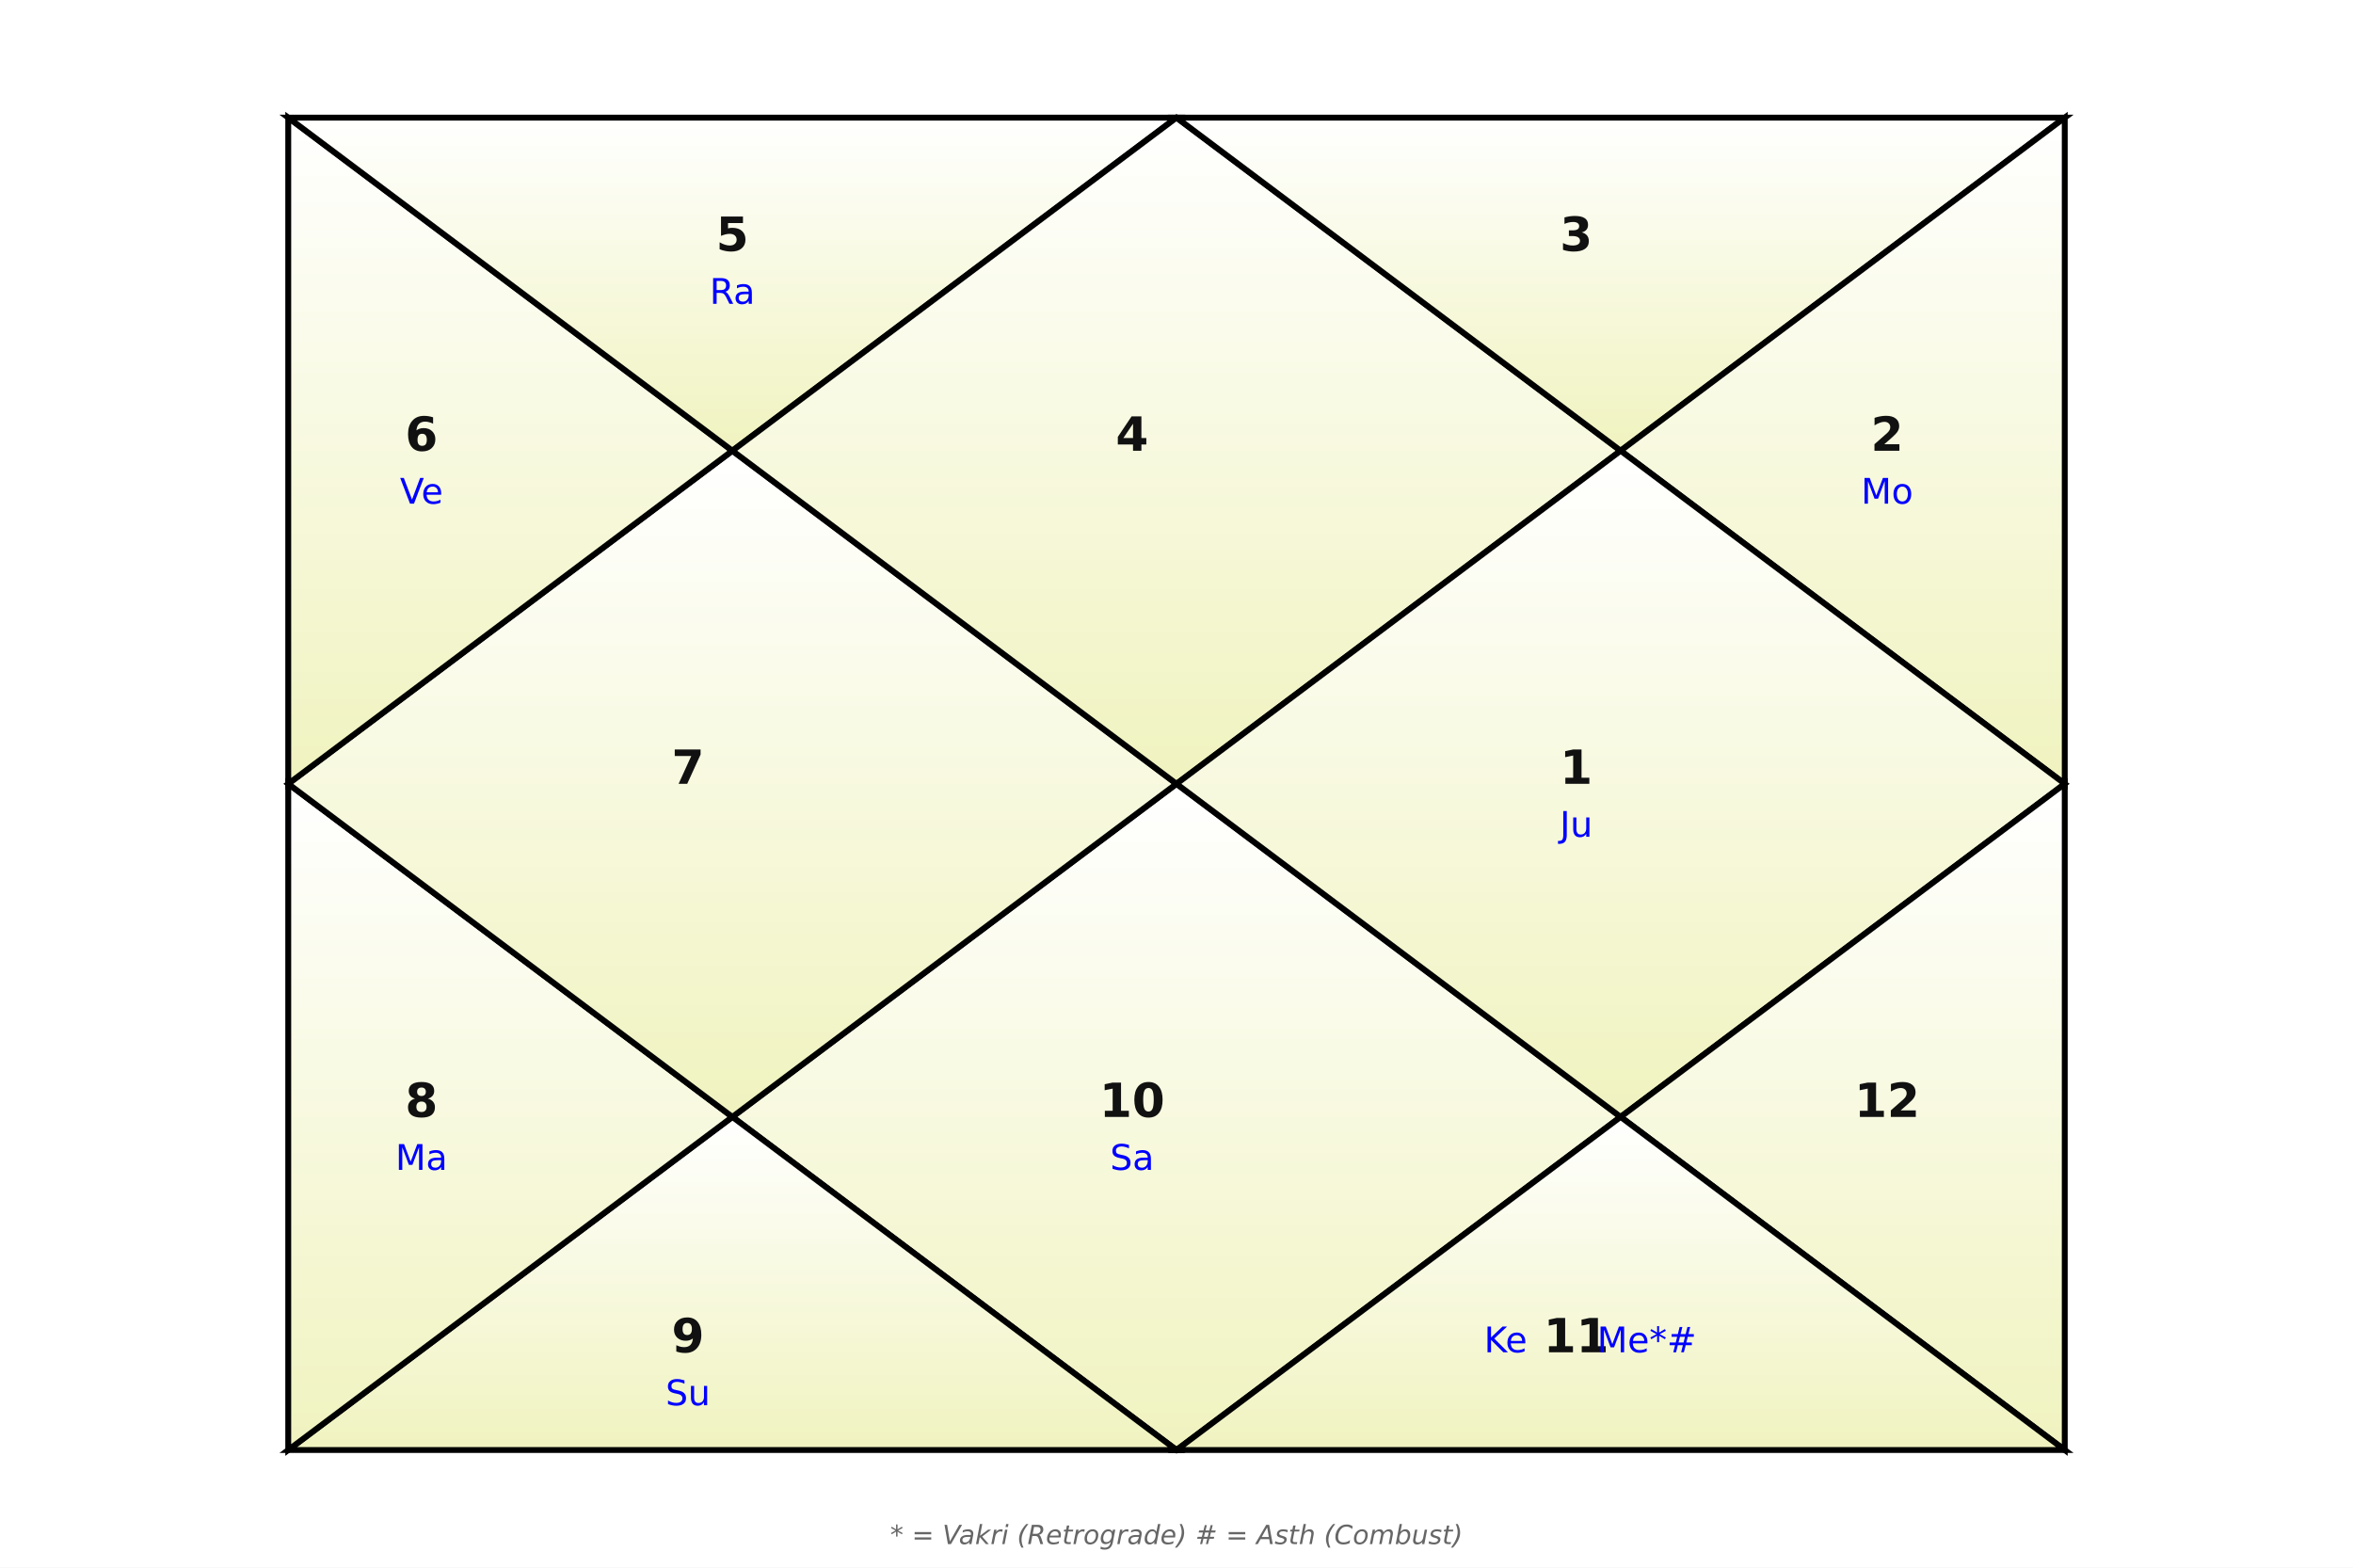
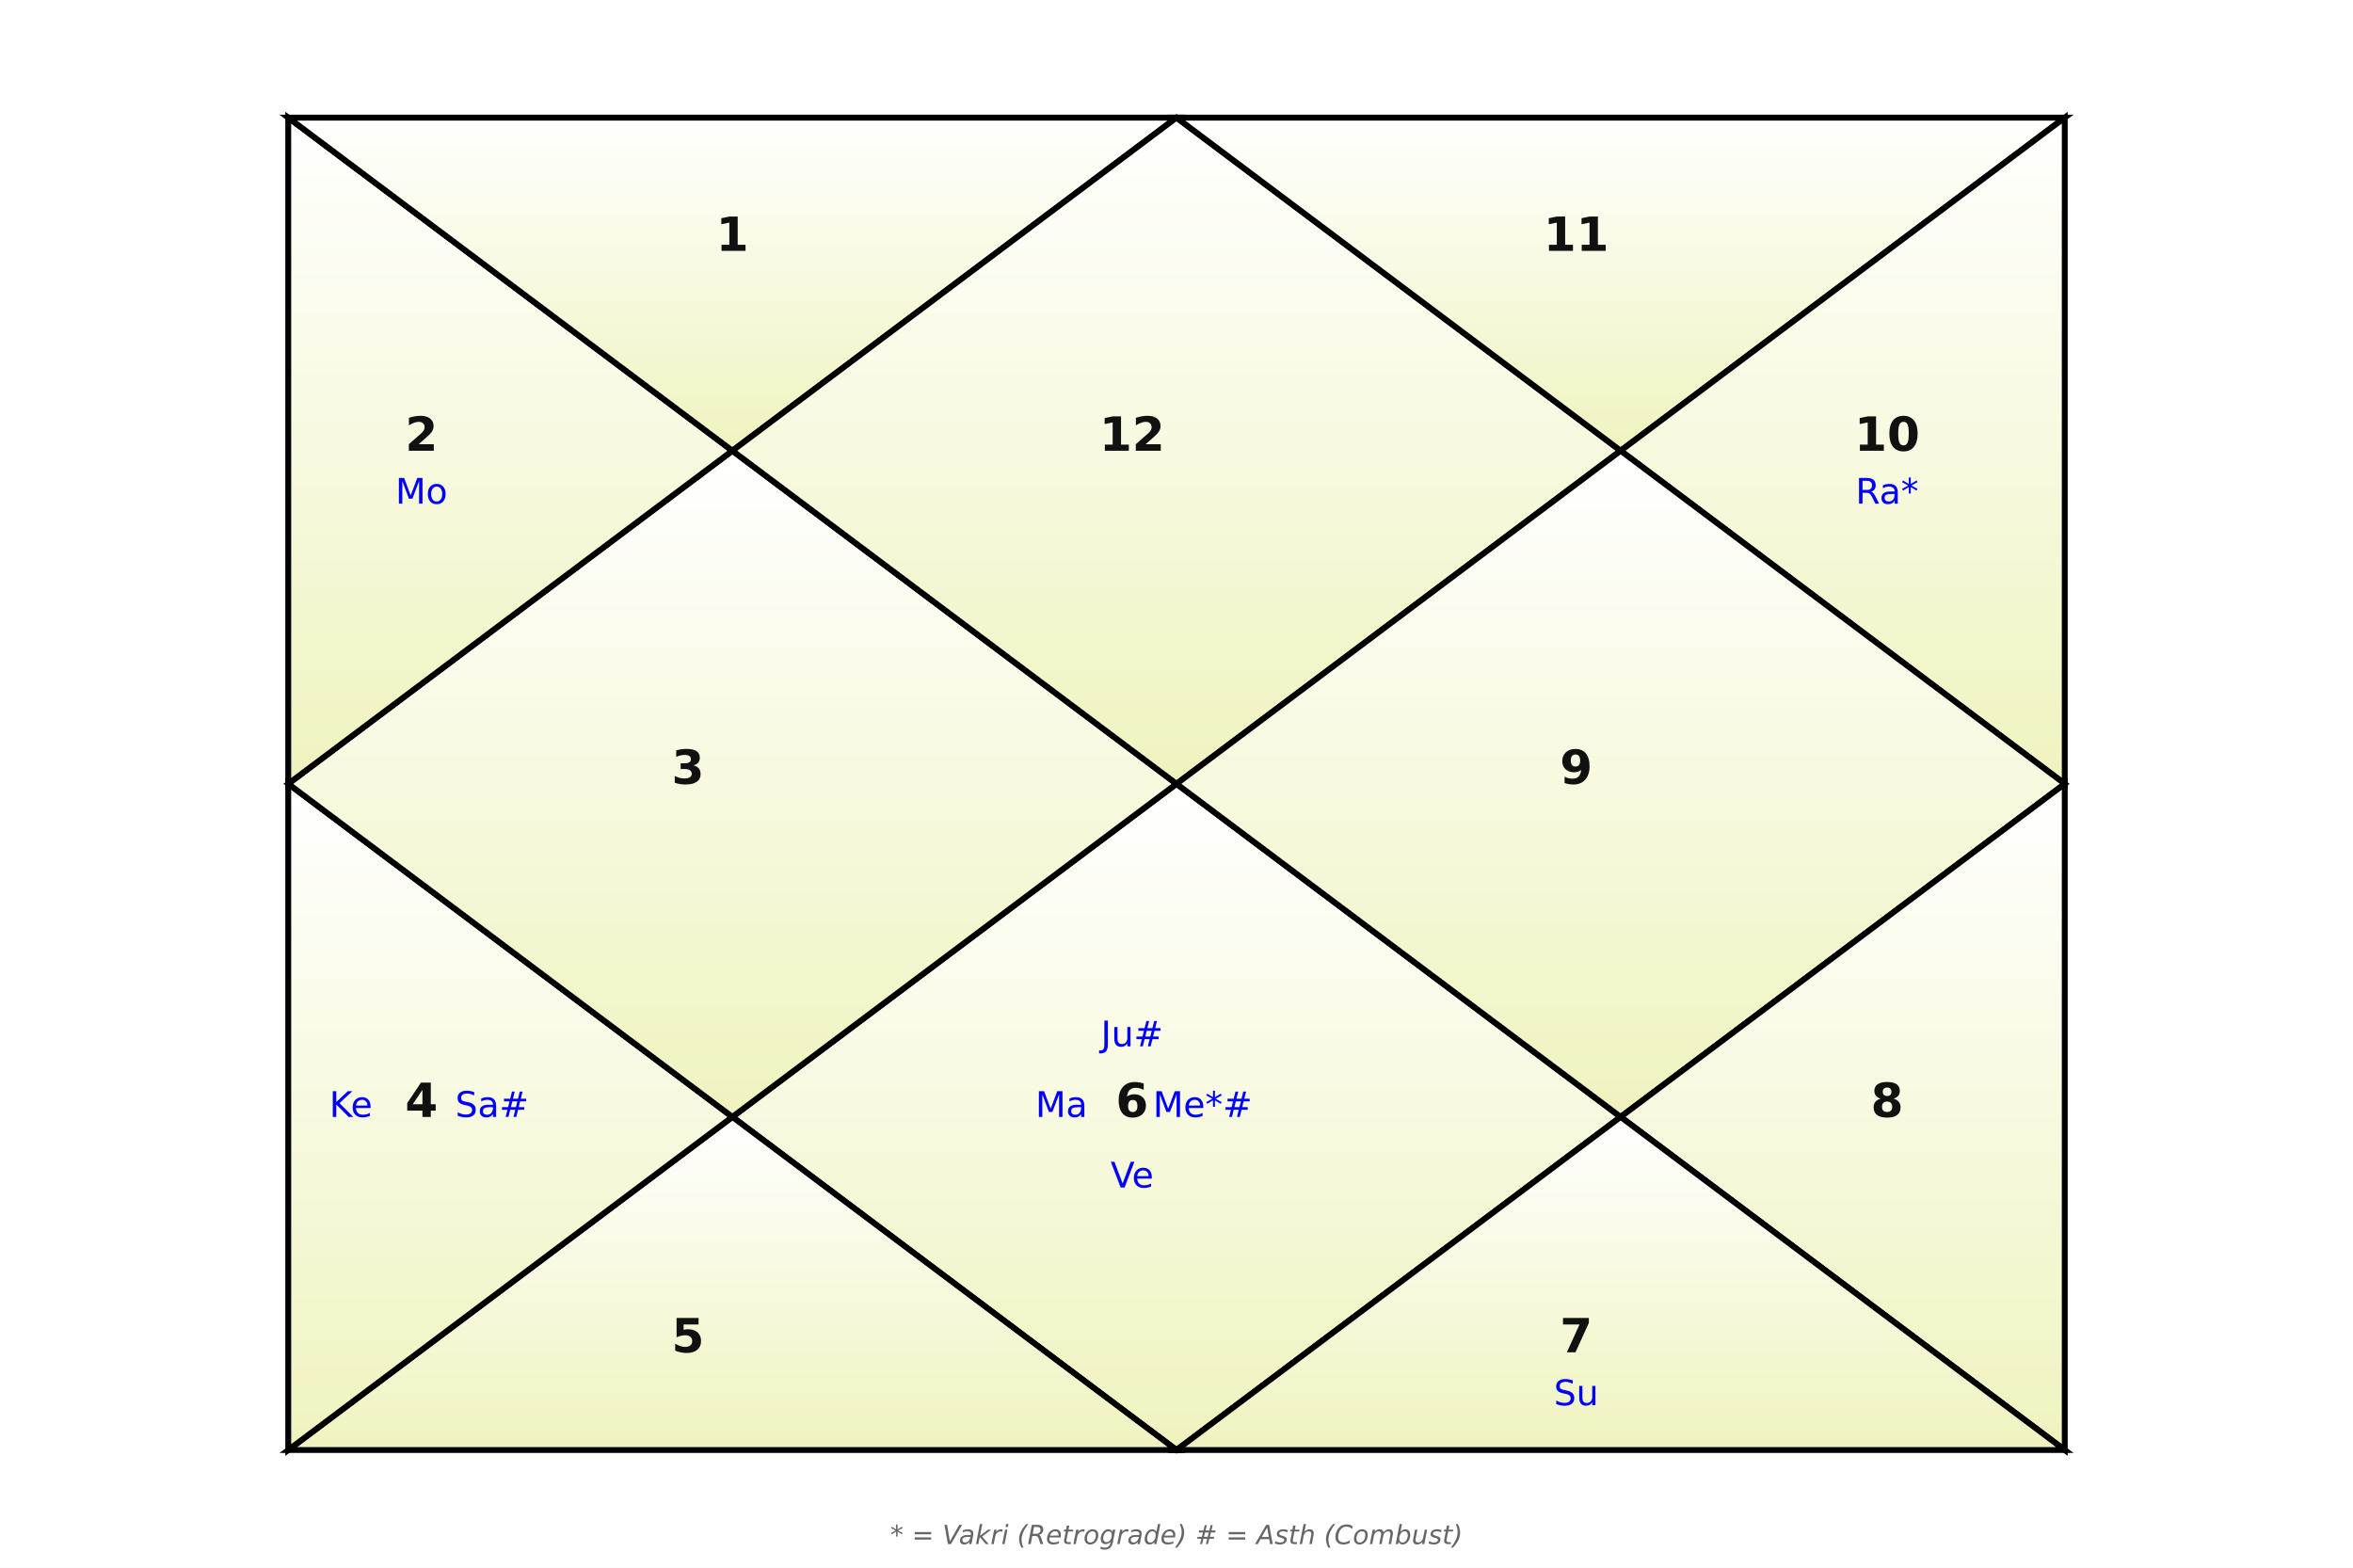
<svg xmlns="http://www.w3.org/2000/svg" baseProfile="full" height="100%" version="1.1" viewBox="0 0 800 533" width="100%">
  <defs>
    <linearGradient id="houseGrad" x1="0" x2="0" y1="0" y2="1">
      <stop offset="0" stop-color="white" />
      <stop offset="1" stop-color="#f0f3bf" />
    </linearGradient>
  </defs>
  <rect fill="white" height="533" width="800" x="0" y="0" />
  <polygon fill="url(#houseGrad)" points="249.0,379.75 400.0,493.0 551.0,379.75 400.0,266.5" stroke="#000" stroke-width="2" />
  <polygon fill="url(#houseGrad)" points="249.0,379.75 98.0,493.0 400.0,493.0" stroke="#000" stroke-width="2" />
  <polygon fill="url(#houseGrad)" points="98.0,266.5 98.0,493.0 249.0,379.75" stroke="#000" stroke-width="2" />
  <polygon fill="url(#houseGrad)" points="98.0,266.5 249.0,379.75 400.0,266.5 249.0,153.25" stroke="#000" stroke-width="2" />
  <polygon fill="url(#houseGrad)" points="98.0,40.0 98.0,266.5 249.0,153.25" stroke="#000" stroke-width="2" />
  <polygon fill="url(#houseGrad)" points="98.0,40.0 249.0,153.25 400.0,40.0" stroke="#000" stroke-width="2" />
  <polygon fill="url(#houseGrad)" points="249.0,153.25 400.0,266.5 551.0,153.25 400.0,40.0" stroke="#000" stroke-width="2" />
  <polygon fill="url(#houseGrad)" points="400.0,40.0 551.0,153.25 702.0,40.0" stroke="#000" stroke-width="2" />
  <polygon fill="url(#houseGrad)" points="551.0,153.25 702.0,266.5 702.0,40.0" stroke="#000" stroke-width="2" />
  <polygon fill="url(#houseGrad)" points="551.0,153.25 400.0,266.5 551.0,379.75 702.0,266.5" stroke="#000" stroke-width="2" />
  <polygon fill="url(#houseGrad)" points="551.0,379.75 702.0,493.0 702.0,266.5" stroke="#000" stroke-width="2" />
  <polygon fill="url(#houseGrad)" points="551.0,379.75 400.0,493.0 702.0,493.0" stroke="#000" stroke-width="2" />
-   <text fill="#111111" font-family="DejaVu Sans, Arial, sans-serif" font-size="16" font-weight="bold" text-anchor="middle" x="384.9" y="153.25">4</text>
-   <text fill="#111111" font-family="DejaVu Sans, Arial, sans-serif" font-size="16" font-weight="bold" text-anchor="middle" x="249.0" y="85.3">5</text>
-   <text fill="#0000ff" font-family="DejaVu Sans, Arial, sans-serif" font-size="12" text-anchor="middle" x="249.0" y="103.3">Ra</text>
-   <text fill="#111111" font-family="DejaVu Sans, Arial, sans-serif" font-size="16" font-weight="bold" text-anchor="middle" x="143.3" y="153.25">6</text>
-   <text fill="#0000ff" font-family="DejaVu Sans, Arial, sans-serif" font-size="12" text-anchor="middle" x="143.3" y="171.25">Ve</text>
-   <text fill="#111111" font-family="DejaVu Sans, Arial, sans-serif" font-size="16" font-weight="bold" text-anchor="middle" x="233.9" y="266.5">7</text>
-   <text fill="#111111" font-family="DejaVu Sans, Arial, sans-serif" font-size="16" font-weight="bold" text-anchor="middle" x="143.3" y="379.75">8</text>
-   <text fill="#0000ff" font-family="DejaVu Sans, Arial, sans-serif" font-size="12" text-anchor="middle" x="143.3" y="397.75">Ma</text>
-   <text fill="#111111" font-family="DejaVu Sans, Arial, sans-serif" font-size="16" font-weight="bold" text-anchor="middle" x="233.9" y="459.78">9</text>
-   <text fill="#0000ff" font-family="DejaVu Sans, Arial, sans-serif" font-size="12" text-anchor="middle" x="233.9" y="477.78">Su</text>
-   <text fill="#111111" font-family="DejaVu Sans, Arial, sans-serif" font-size="16" font-weight="bold" text-anchor="middle" x="384.9" y="379.75">10</text>
-   <text fill="#0000ff" font-family="DejaVu Sans, Arial, sans-serif" font-size="12" text-anchor="middle" x="384.9" y="397.75">Sa</text>
-   <text fill="#111111" font-family="DejaVu Sans, Arial, sans-serif" font-size="16" font-weight="bold" text-anchor="middle" x="535.9" y="459.78">11</text>
-   <text fill="#0000ff" font-family="DejaVu Sans, Arial, sans-serif" font-size="12" text-anchor="middle" x="559.9" y="459.78">Me*#</text>
-   <text fill="#0000ff" font-family="DejaVu Sans, Arial, sans-serif" font-size="12" text-anchor="middle" x="511.9" y="459.78">Ke</text>
-   <text fill="#111111" font-family="DejaVu Sans, Arial, sans-serif" font-size="16" font-weight="bold" text-anchor="middle" x="641.6" y="379.75">12</text>
-   <text fill="#111111" font-family="DejaVu Sans, Arial, sans-serif" font-size="16" font-weight="bold" text-anchor="middle" x="535.9" y="266.5">1</text>
-   <text fill="#0000ff" font-family="DejaVu Sans, Arial, sans-serif" font-size="12" text-anchor="middle" x="535.9" y="284.5">Ju</text>
-   <text fill="#111111" font-family="DejaVu Sans, Arial, sans-serif" font-size="16" font-weight="bold" text-anchor="middle" x="641.6" y="153.25">2</text>
-   <text fill="#0000ff" font-family="DejaVu Sans, Arial, sans-serif" font-size="12" text-anchor="middle" x="641.6" y="171.25">Mo</text>
-   <text fill="#111111" font-family="DejaVu Sans, Arial, sans-serif" font-size="16" font-weight="bold" text-anchor="middle" x="535.9" y="85.3">3</text>
+   <text fill="#111111" font-family="DejaVu Sans, Arial, sans-serif" font-size="16" font-weight="bold" text-anchor="middle" x="384.9" y="153.25">12</text>
+   <text fill="#111111" font-family="DejaVu Sans, Arial, sans-serif" font-size="16" font-weight="bold" text-anchor="middle" x="249.0" y="85.3">1</text>
+   <text fill="#111111" font-family="DejaVu Sans, Arial, sans-serif" font-size="16" font-weight="bold" text-anchor="middle" x="143.3" y="153.25">2</text>
+   <text fill="#0000ff" font-family="DejaVu Sans, Arial, sans-serif" font-size="12" text-anchor="middle" x="143.3" y="171.25">Mo</text>
+   <text fill="#111111" font-family="DejaVu Sans, Arial, sans-serif" font-size="16" font-weight="bold" text-anchor="middle" x="233.9" y="266.5">3</text>
+   <text fill="#111111" font-family="DejaVu Sans, Arial, sans-serif" font-size="16" font-weight="bold" text-anchor="middle" x="143.3" y="379.75">4</text>
+   <text fill="#0000ff" font-family="DejaVu Sans, Arial, sans-serif" font-size="12" text-anchor="middle" x="167.3" y="379.75">Sa#</text>
+   <text fill="#0000ff" font-family="DejaVu Sans, Arial, sans-serif" font-size="12" text-anchor="middle" x="119.3" y="379.75">Ke</text>
+   <text fill="#111111" font-family="DejaVu Sans, Arial, sans-serif" font-size="16" font-weight="bold" text-anchor="middle" x="233.9" y="459.78">5</text>
+   <text fill="#111111" font-family="DejaVu Sans, Arial, sans-serif" font-size="16" font-weight="bold" text-anchor="middle" x="384.9" y="379.75">6</text>
+   <text fill="#0000ff" font-family="DejaVu Sans, Arial, sans-serif" font-size="12" text-anchor="middle" x="408.9" y="379.75">Me*#</text>
+   <text fill="#0000ff" font-family="DejaVu Sans, Arial, sans-serif" font-size="12" text-anchor="middle" x="384.9" y="403.75">Ve</text>
+   <text fill="#0000ff" font-family="DejaVu Sans, Arial, sans-serif" font-size="12" text-anchor="middle" x="360.9" y="379.75">Ma</text>
+   <text fill="#0000ff" font-family="DejaVu Sans, Arial, sans-serif" font-size="12" text-anchor="middle" x="384.9" y="355.75">Ju#</text>
+   <text fill="#111111" font-family="DejaVu Sans, Arial, sans-serif" font-size="16" font-weight="bold" text-anchor="middle" x="535.9" y="459.78">7</text>
+   <text fill="#0000ff" font-family="DejaVu Sans, Arial, sans-serif" font-size="12" text-anchor="middle" x="535.9" y="477.78">Su</text>
+   <text fill="#111111" font-family="DejaVu Sans, Arial, sans-serif" font-size="16" font-weight="bold" text-anchor="middle" x="641.6" y="379.75">8</text>
+   <text fill="#111111" font-family="DejaVu Sans, Arial, sans-serif" font-size="16" font-weight="bold" text-anchor="middle" x="535.9" y="266.5">9</text>
+   <text fill="#111111" font-family="DejaVu Sans, Arial, sans-serif" font-size="16" font-weight="bold" text-anchor="middle" x="641.6" y="153.25">10</text>
+   <text fill="#0000ff" font-family="DejaVu Sans, Arial, sans-serif" font-size="12" text-anchor="middle" x="641.6" y="171.25">Ra*</text>
+   <text fill="#111111" font-family="DejaVu Sans, Arial, sans-serif" font-size="16" font-weight="bold" text-anchor="middle" x="535.9" y="85.3">11</text>
  <text fill="#666" font-family="DejaVu Sans" font-size="9" font-style="italic" text-anchor="middle" x="400.0" y="525">* = Vakri (Retrograde)  # = Asth (Combust)</text>
</svg>
